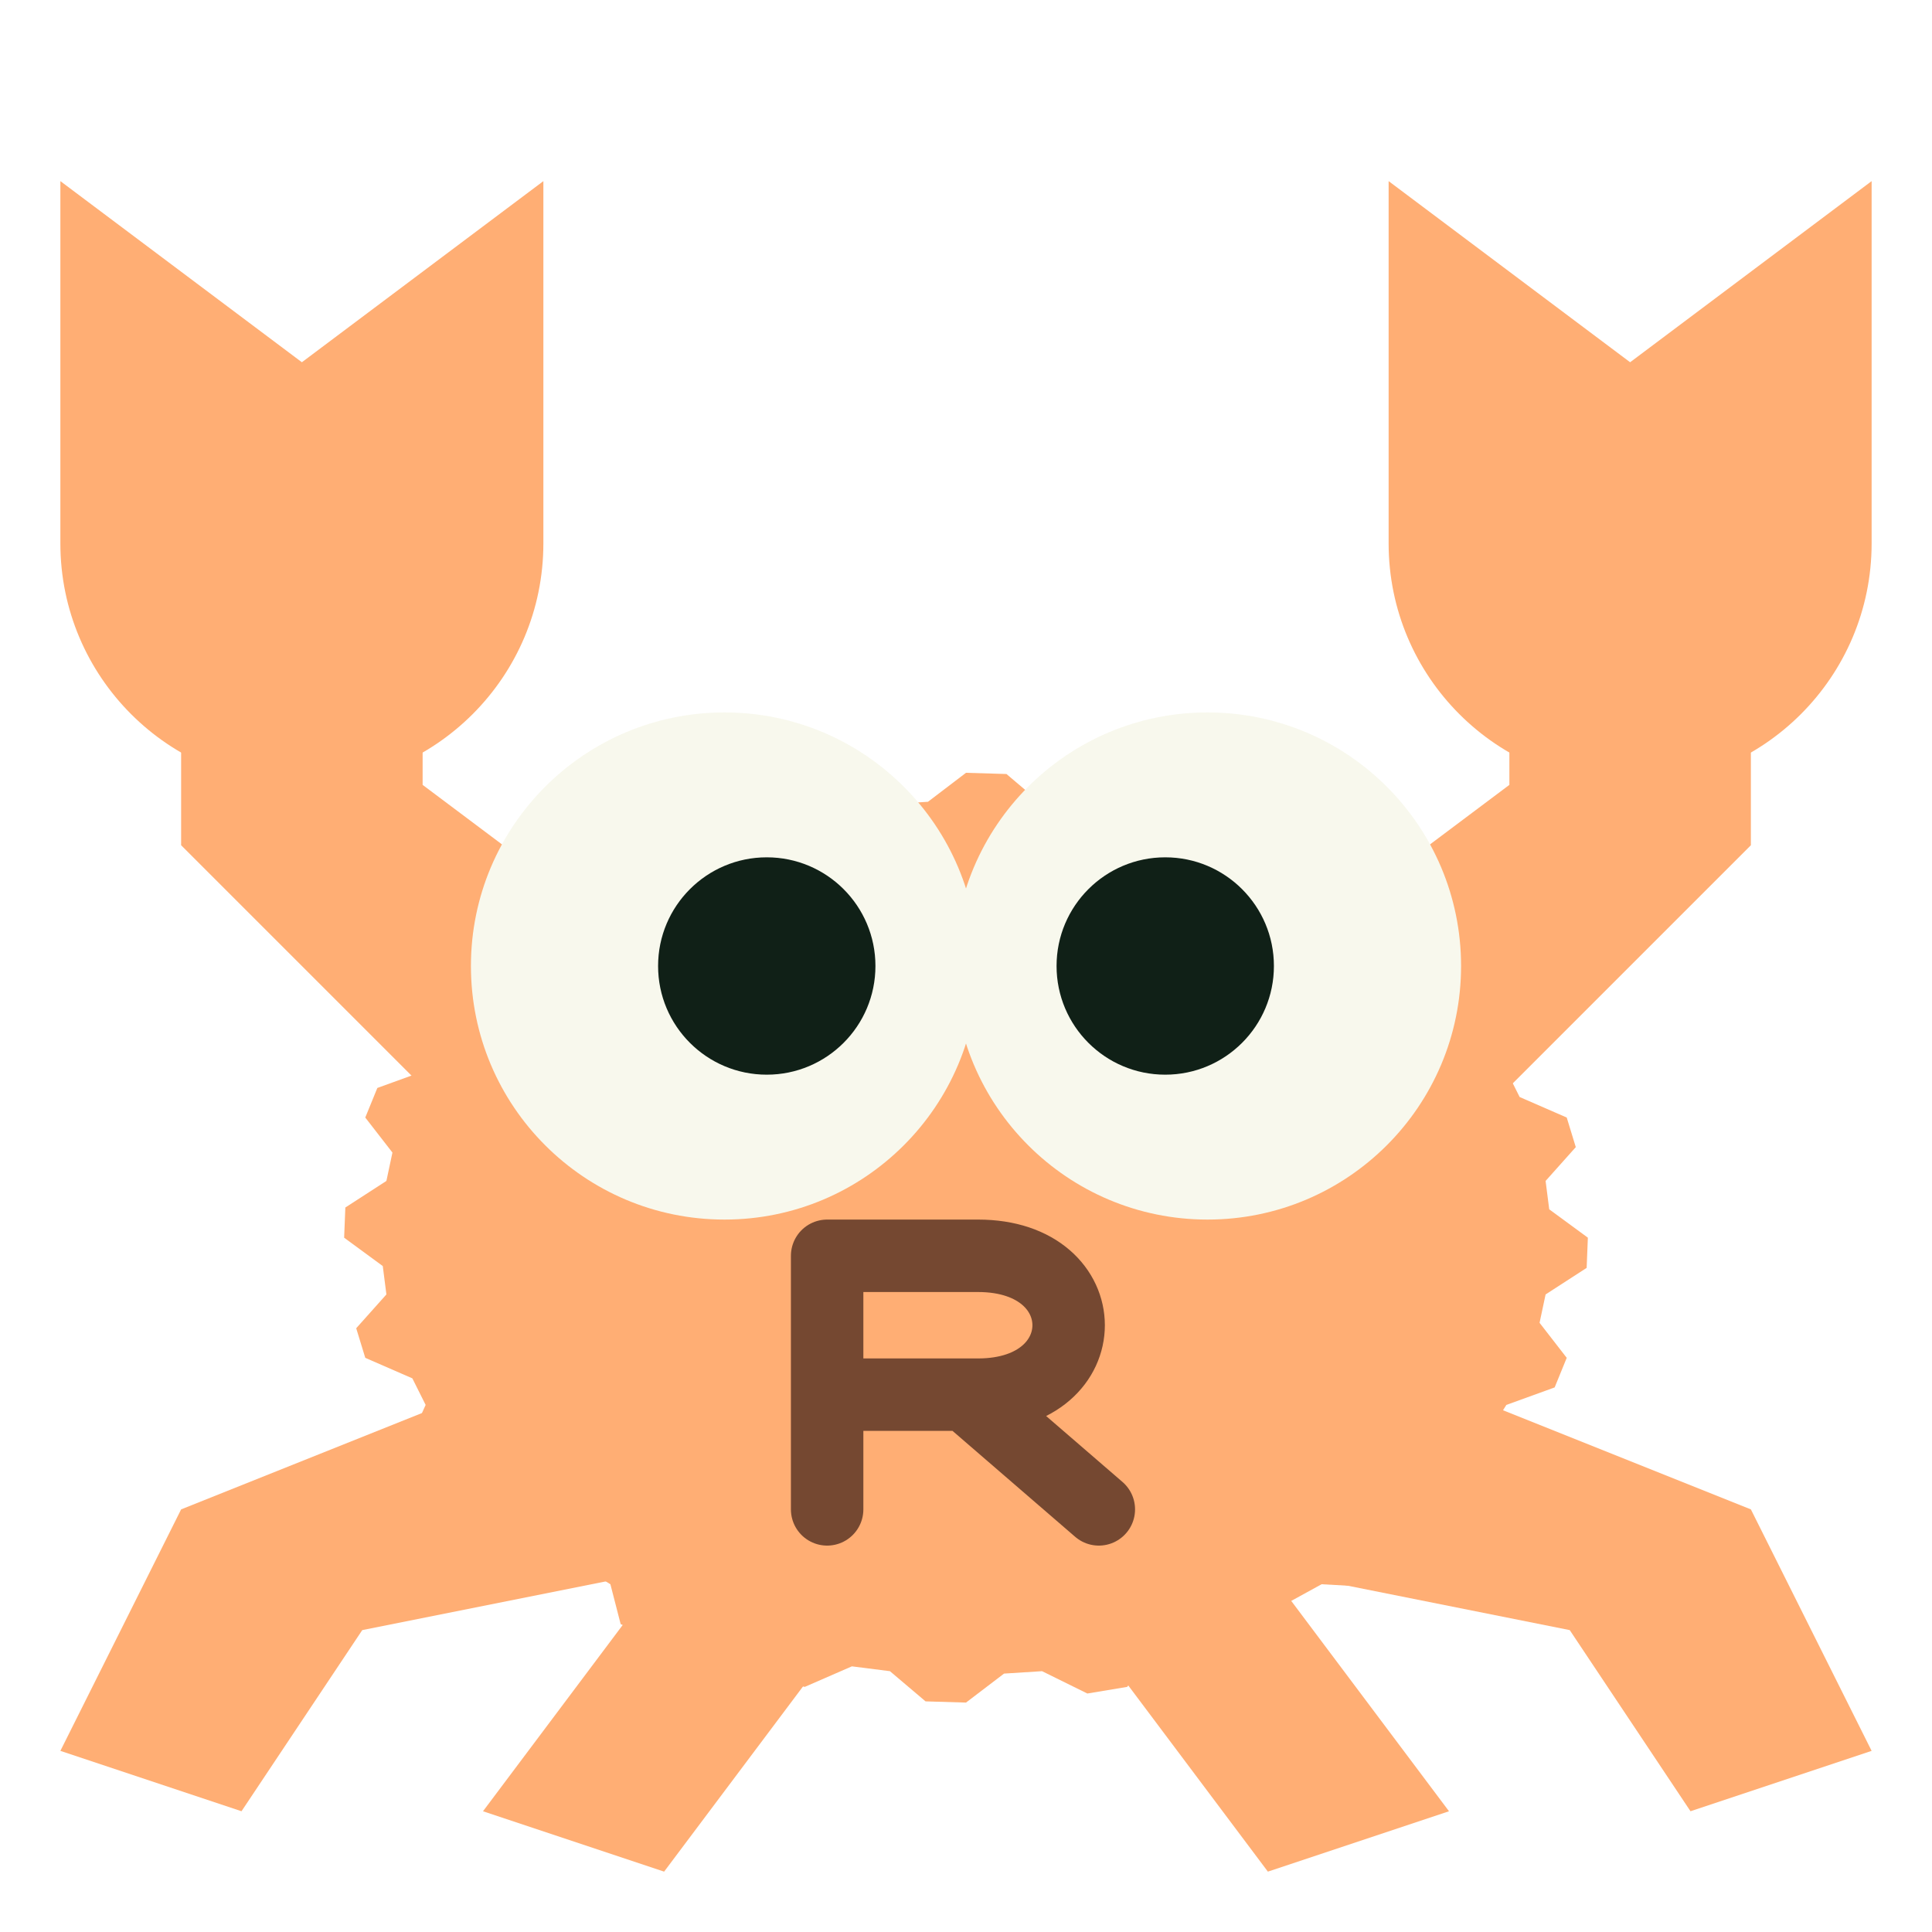
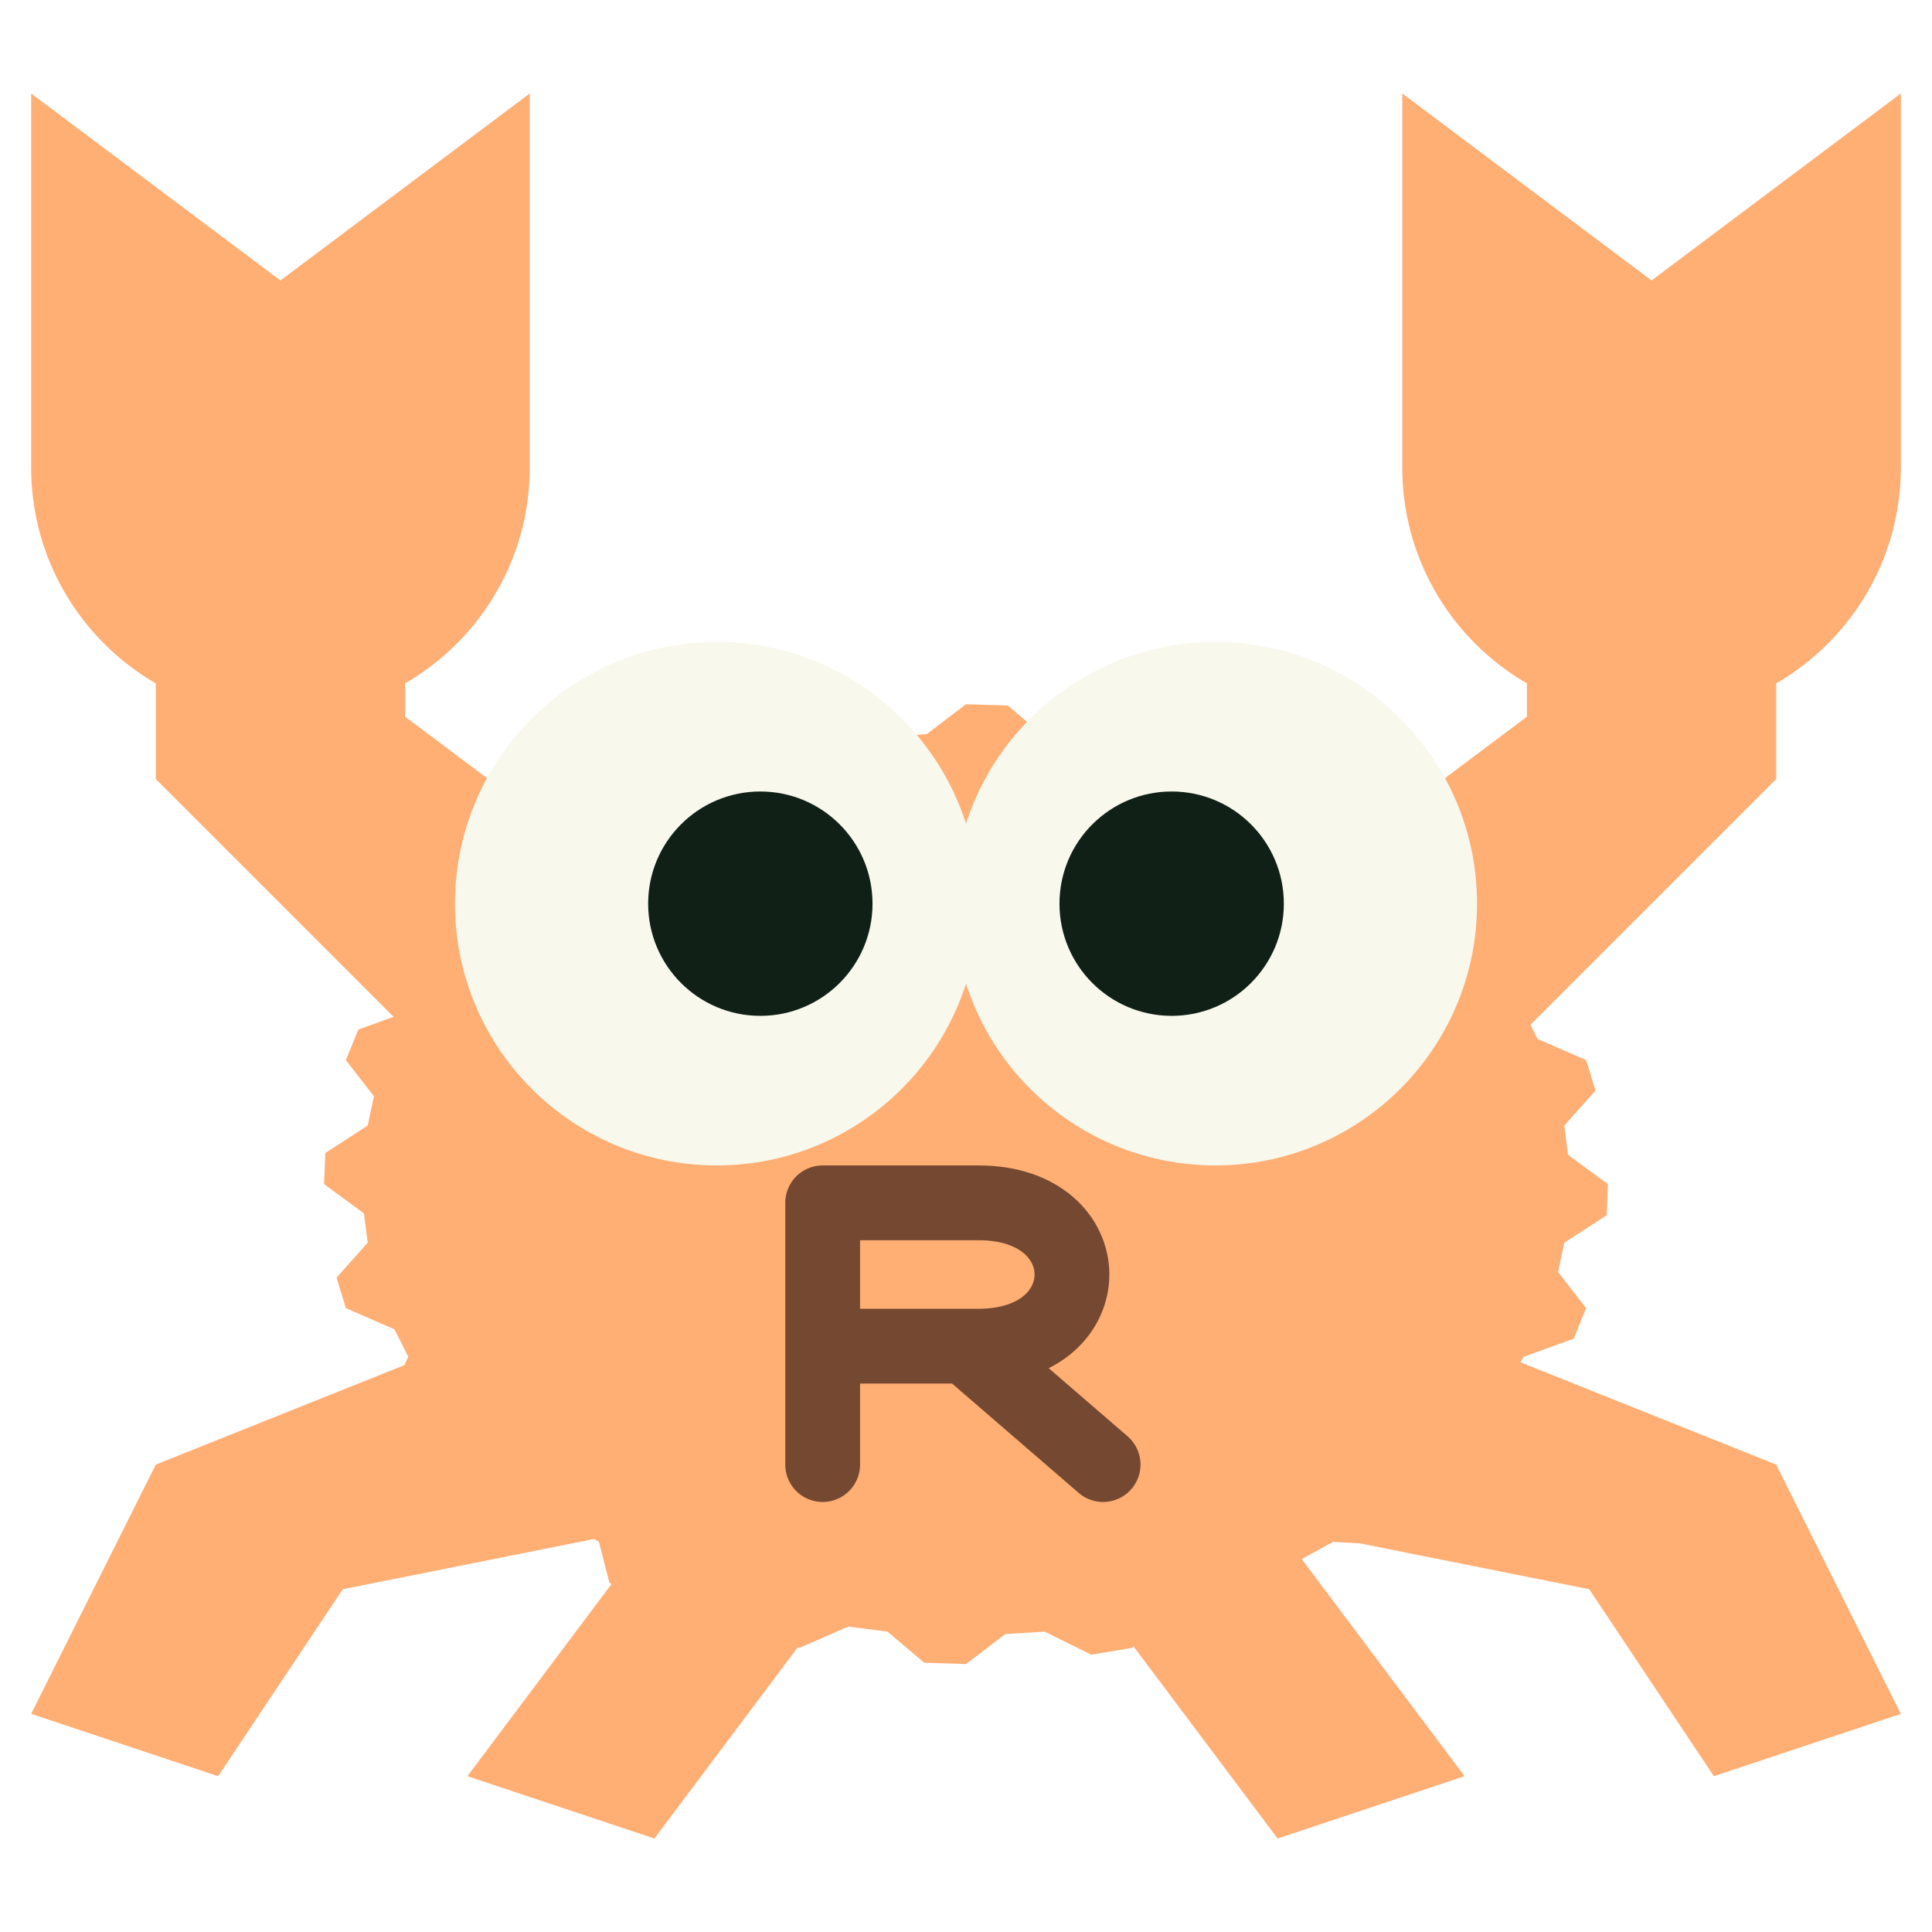
- <svg xmlns="http://www.w3.org/2000/svg" width="32" height="32" viewBox="0 0 32 32">
+ <svg xmlns="http://www.w3.org/2000/svg" width="32" height="32" viewBox="0.5 2.5 31 29">
  <g fill="#ffae74">
    <path d="M7 18 3 14V9h4v4l4 3Zm18 0 4-4V9h-4v4l-4 3Z" />
    <path d="M1 3l4 3 4-3v6a4 4 0 0 1-8 0Zm22 0 4 3 4-3v6a4 4 0 0 1-8 0Z" />
    <path d="M8 23 3 25l-2 4 3 1 2-3 5-1Zm16 0 5 2 2 4-3 1-2-3-5-1ZM11 26l-3 4 3 1 3-4m7-1 3 4-3 1-3-4" />
    <polygon points="26.30,20.50 26.28,21.00 25.60,21.44 25.50,21.91 25.95,22.49 25.75,22.98 24.95,23.27 24.68,23.70 24.92,24.35 24.56,24.78 23.68,24.91 23.28,25.27 23.28,25.94 22.79,26.29 21.89,26.24 21.38,26.52 21.15,27.17 20.56,27.41 19.71,27.19 19.11,27.35 18.67,27.94 18.01,28.05 17.26,27.68 16.63,27.72 16.00,28.20 15.33,28.18 14.74,27.68 14.11,27.60 13.33,27.94 12.69,27.79 12.29,27.19 11.72,26.99 10.85,27.17 10.28,26.90 10.11,26.24 9.62,25.94 8.72,25.94 8.26,25.58 8.32,24.91 7.95,24.52 7.08,24.35 6.76,23.91 7.05,23.27 6.83,22.83 6.05,22.49 5.90,22.00 6.40,21.44 6.34,20.97 5.70,20.50 5.72,20.00 6.40,19.56 6.50,19.09 6.05,18.51 6.25,18.02 7.05,17.73 7.32,17.30 7.08,16.65 7.44,16.22 8.32,16.09 8.72,15.73 8.72,15.06 9.21,14.71 10.11,14.76 10.62,14.48 10.85,13.83 11.44,13.59 12.29,13.81 12.89,13.65 13.33,13.06 13.99,12.95 14.74,13.32 15.37,13.28 16.00,12.80 16.67,12.82 17.26,13.32 17.89,13.40 18.67,13.06 19.31,13.21 19.71,13.81 20.28,14.01 21.15,13.83 21.72,14.10 21.89,14.76 22.38,15.06 23.28,15.06 23.74,15.42 23.68,16.09 24.05,16.48 24.92,16.65 25.24,17.09 24.95,17.73 25.17,18.17 25.95,18.51 26.10,19.00 25.60,19.56 25.66,20.03" />
  </g>
  <circle cx="12" cy="16" r="4.2" fill="#f8f8ed" />
  <circle cx="20" cy="16" r="4.2" fill="#f8f8ed" />
  <circle cx="12.7" cy="16" r="1.8" fill="#102017" />
  <circle cx="19.3" cy="16" r="1.8" fill="#102017" />
  <path d="M13.7 25v-4.2h2.5c2 0 2 2.3 0 2.3h-2.5m2.3 0 2.2 1.9" fill="none" stroke="#754831" stroke-width="1.2" stroke-linecap="round" stroke-linejoin="round" />
</svg>
